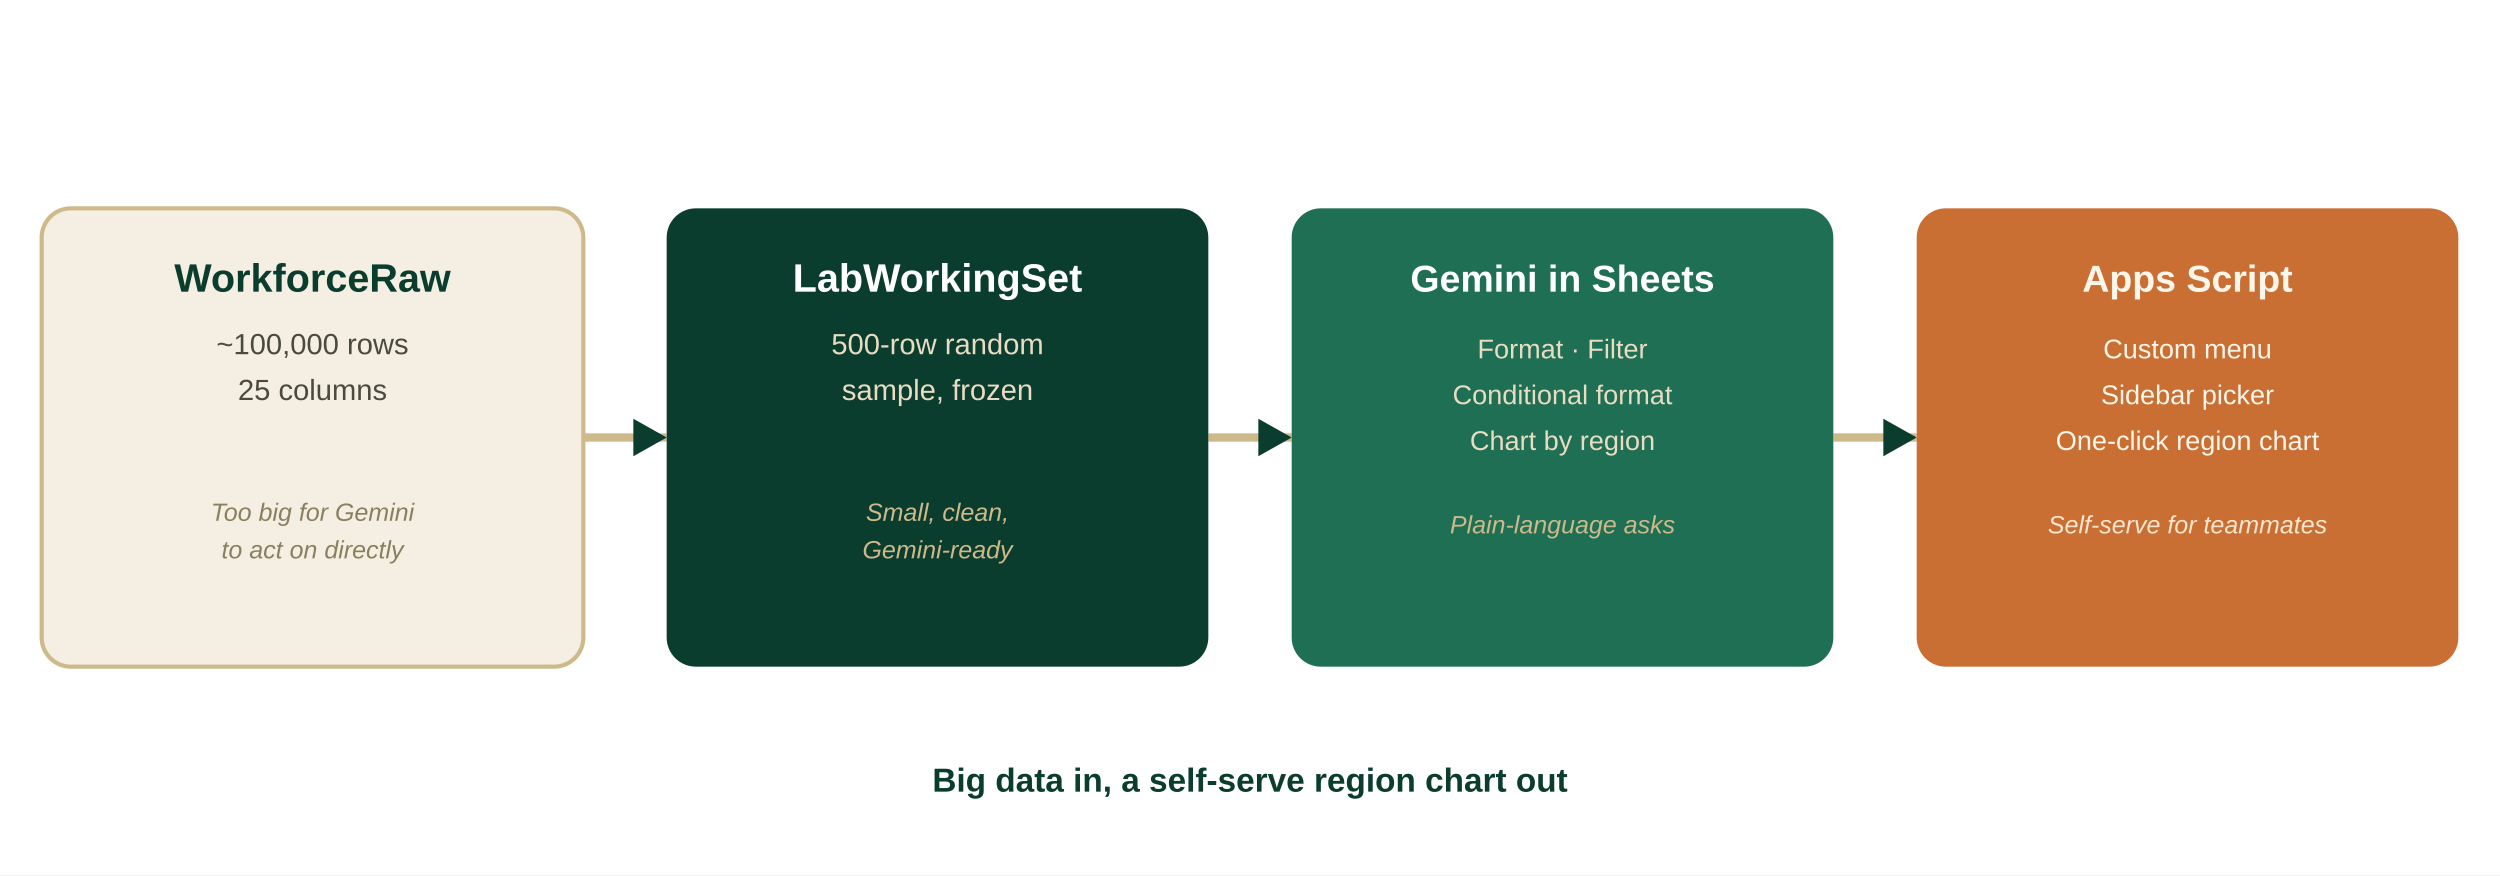
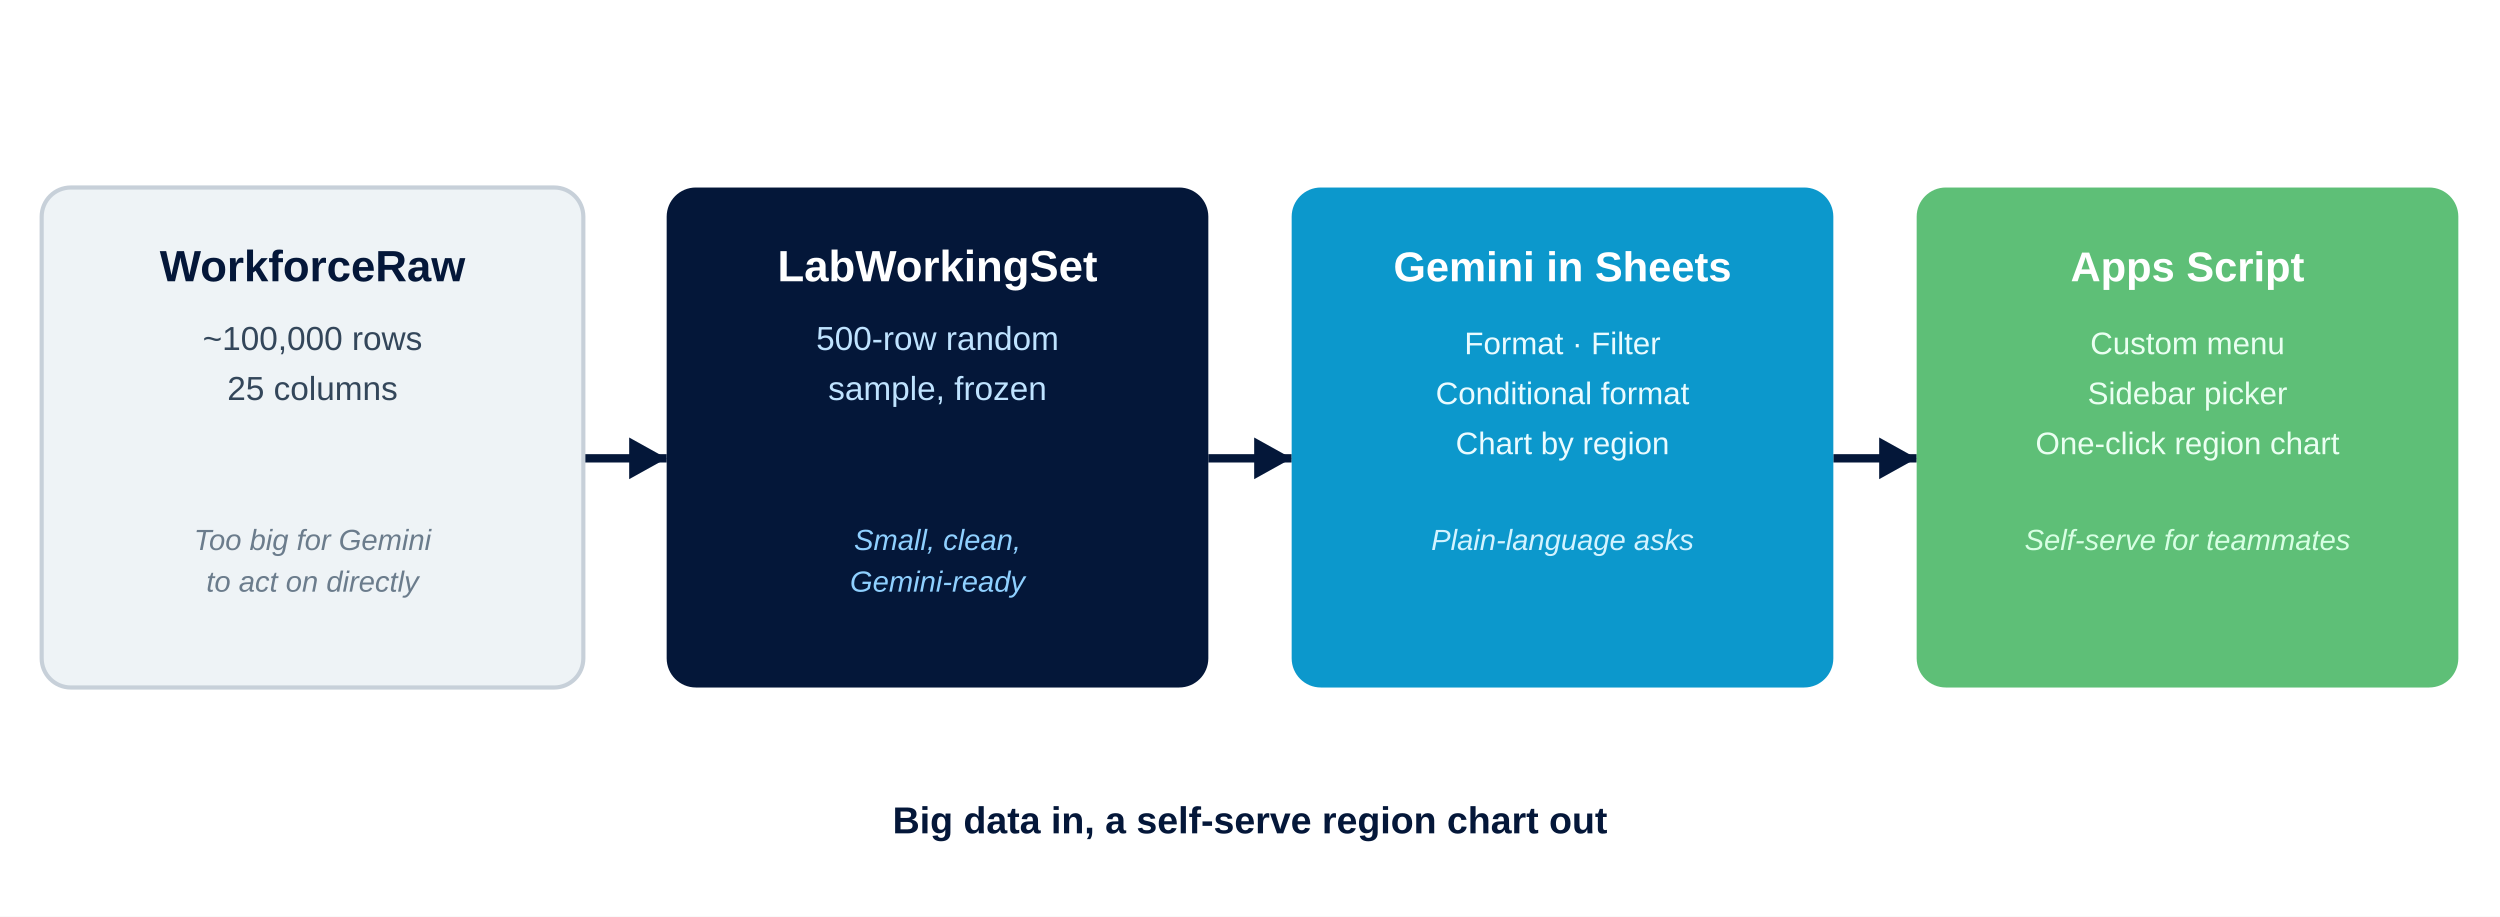
- <svg xmlns="http://www.w3.org/2000/svg" viewBox="0 0 1200 420" font-family="Arial, Helvetica, sans-serif">
-   <rect x="0" y="0" width="1200" height="420" fill="#ffffff" />
-   <g stroke="#cdb98a" stroke-width="4" fill="none">
-     <line x1="280" y1="210" x2="320" y2="210" />
-     <line x1="580" y1="210" x2="620" y2="210" />
-     <line x1="880" y1="210" x2="920" y2="210" />
+ <svg xmlns="http://www.w3.org/2000/svg" viewBox="0 0 1200 440" font-family="'Helvetica Neue', Arial, Helvetica, sans-serif">
+   <rect x="0" y="0" width="1200" height="440" fill="#ffffff" />
+   <g stroke="#041739" stroke-width="4" fill="none">
+     <line x1="280" y1="220" x2="320" y2="220" />
+     <line x1="580" y1="220" x2="620" y2="220" />
+     <line x1="880" y1="220" x2="920" y2="220" />
  </g>
-   <g fill="#0b3d2e">
-     <polygon points="320,210 304,201 304,219" />
-     <polygon points="620,210 604,201 604,219" />
-     <polygon points="920,210 904,201 904,219" />
+   <g fill="#041739">
+     <polygon points="320,220 302,210 302,230" />
+     <polygon points="620,220 602,210 602,230" />
+     <polygon points="920,220 902,210 902,230" />
  </g>
  <g>
-     <rect x="20" y="100" width="260" height="220" rx="14" fill="#f4efe2" stroke="#cdb98a" stroke-width="2" />
-     <text x="150" y="140" text-anchor="middle" fill="#0b3d2e" font-size="19" font-weight="bold">WorkforceRaw</text>
-     <text x="150" y="170" text-anchor="middle" fill="#4a4a3f" font-size="14">~100,000 rows</text>
-     <text x="150" y="192" text-anchor="middle" fill="#4a4a3f" font-size="14">25 columns</text>
-     <text x="150" y="250" text-anchor="middle" fill="#8a7f5f" font-size="12" font-style="italic">Too big for Gemini</text>
-     <text x="150" y="268" text-anchor="middle" fill="#8a7f5f" font-size="12" font-style="italic">to act on directly</text>
+     <rect x="20" y="90" width="260" height="240" rx="14" fill="#eef3f6" stroke="#c7d0d9" stroke-width="2" />
+     <text x="150" y="135" text-anchor="middle" fill="#041739" font-size="21" font-weight="bold">WorkforceRaw</text>
+     <text x="150" y="168" text-anchor="middle" fill="#33465a" font-size="16">~100,000 rows</text>
+     <text x="150" y="192" text-anchor="middle" fill="#33465a" font-size="16">25 columns</text>
+     <text x="150" y="264" text-anchor="middle" fill="#6b7c8c" font-size="14" font-style="italic">Too big for Gemini</text>
+     <text x="150" y="284" text-anchor="middle" fill="#6b7c8c" font-size="14" font-style="italic">to act on directly</text>
  </g>
  <g>
-     <rect x="320" y="100" width="260" height="220" rx="14" fill="#0b3d2e" />
-     <text x="450" y="140" text-anchor="middle" fill="#ffffff" font-size="19" font-weight="bold">LabWorkingSet</text>
-     <text x="450" y="170" text-anchor="middle" fill="#e8dcc3" font-size="14">500-row random</text>
-     <text x="450" y="192" text-anchor="middle" fill="#e8dcc3" font-size="14">sample, frozen</text>
-     <text x="450" y="250" text-anchor="middle" fill="#cdb98a" font-size="12" font-style="italic">Small, clean,</text>
-     <text x="450" y="268" text-anchor="middle" fill="#cdb98a" font-size="12" font-style="italic">Gemini-ready</text>
+     <rect x="320" y="90" width="260" height="240" rx="14" fill="#041739" />
+     <text x="450" y="135" text-anchor="middle" fill="#ffffff" font-size="21" font-weight="bold">LabWorkingSet</text>
+     <text x="450" y="168" text-anchor="middle" fill="#bfe3ff" font-size="16">500-row random</text>
+     <text x="450" y="192" text-anchor="middle" fill="#bfe3ff" font-size="16">sample, frozen</text>
+     <text x="450" y="264" text-anchor="middle" fill="#8fd0ff" font-size="14" font-style="italic">Small, clean,</text>
+     <text x="450" y="284" text-anchor="middle" fill="#8fd0ff" font-size="14" font-style="italic">Gemini-ready</text>
  </g>
  <g>
-     <rect x="620" y="100" width="260" height="220" rx="14" fill="#1f6f54" />
-     <text x="750" y="140" text-anchor="middle" fill="#ffffff" font-size="18" font-weight="bold">Gemini in Sheets</text>
-     <text x="750" y="172" text-anchor="middle" fill="#e8dcc3" font-size="13">Format · Filter</text>
-     <text x="750" y="194" text-anchor="middle" fill="#e8dcc3" font-size="13">Conditional format</text>
-     <text x="750" y="216" text-anchor="middle" fill="#e8dcc3" font-size="13">Chart by region</text>
-     <text x="750" y="256" text-anchor="middle" fill="#cdb98a" font-size="12" font-style="italic">Plain-language asks</text>
+     <rect x="620" y="90" width="260" height="240" rx="14" fill="#0C98CC" />
+     <text x="750" y="135" text-anchor="middle" fill="#ffffff" font-size="20" font-weight="bold">Gemini in Sheets</text>
+     <text x="750" y="170" text-anchor="middle" fill="#eafbff" font-size="15">Format · Filter</text>
+     <text x="750" y="194" text-anchor="middle" fill="#eafbff" font-size="15">Conditional format</text>
+     <text x="750" y="218" text-anchor="middle" fill="#eafbff" font-size="15">Chart by region</text>
+     <text x="750" y="264" text-anchor="middle" fill="#d3f3ff" font-size="14" font-style="italic">Plain-language asks</text>
  </g>
  <g>
-     <rect x="920" y="100" width="260" height="220" rx="14" fill="#c96f34" />
-     <text x="1050" y="140" text-anchor="middle" fill="#fff6ea" font-size="18" font-weight="bold">Apps Script</text>
-     <text x="1050" y="172" text-anchor="middle" fill="#fff6ea" font-size="13">Custom menu</text>
-     <text x="1050" y="194" text-anchor="middle" fill="#fff6ea" font-size="13">Sidebar picker</text>
-     <text x="1050" y="216" text-anchor="middle" fill="#fff6ea" font-size="13">One-click region chart</text>
-     <text x="1050" y="256" text-anchor="middle" fill="#ffe6cf" font-size="12" font-style="italic">Self-serve for teammates</text>
+     <rect x="920" y="90" width="260" height="240" rx="14" fill="#5EBF77" />
+     <text x="1050" y="135" text-anchor="middle" fill="#ffffff" font-size="20" font-weight="bold">Apps Script</text>
+     <text x="1050" y="170" text-anchor="middle" fill="#eafff1" font-size="15">Custom menu</text>
+     <text x="1050" y="194" text-anchor="middle" fill="#eafff1" font-size="15">Sidebar picker</text>
+     <text x="1050" y="218" text-anchor="middle" fill="#eafff1" font-size="15">One-click region chart</text>
+     <text x="1050" y="264" text-anchor="middle" fill="#d7ffe3" font-size="14" font-style="italic">Self-serve for teammates</text>
  </g>
-   <text x="600" y="380" text-anchor="middle" fill="#0b3d2e" font-size="16" font-weight="bold">Big data in, a self-serve region chart out</text>
+   <text x="600" y="400" text-anchor="middle" fill="#041739" font-size="18" font-weight="bold">Big data in, a self-serve region chart out</text>
</svg>
